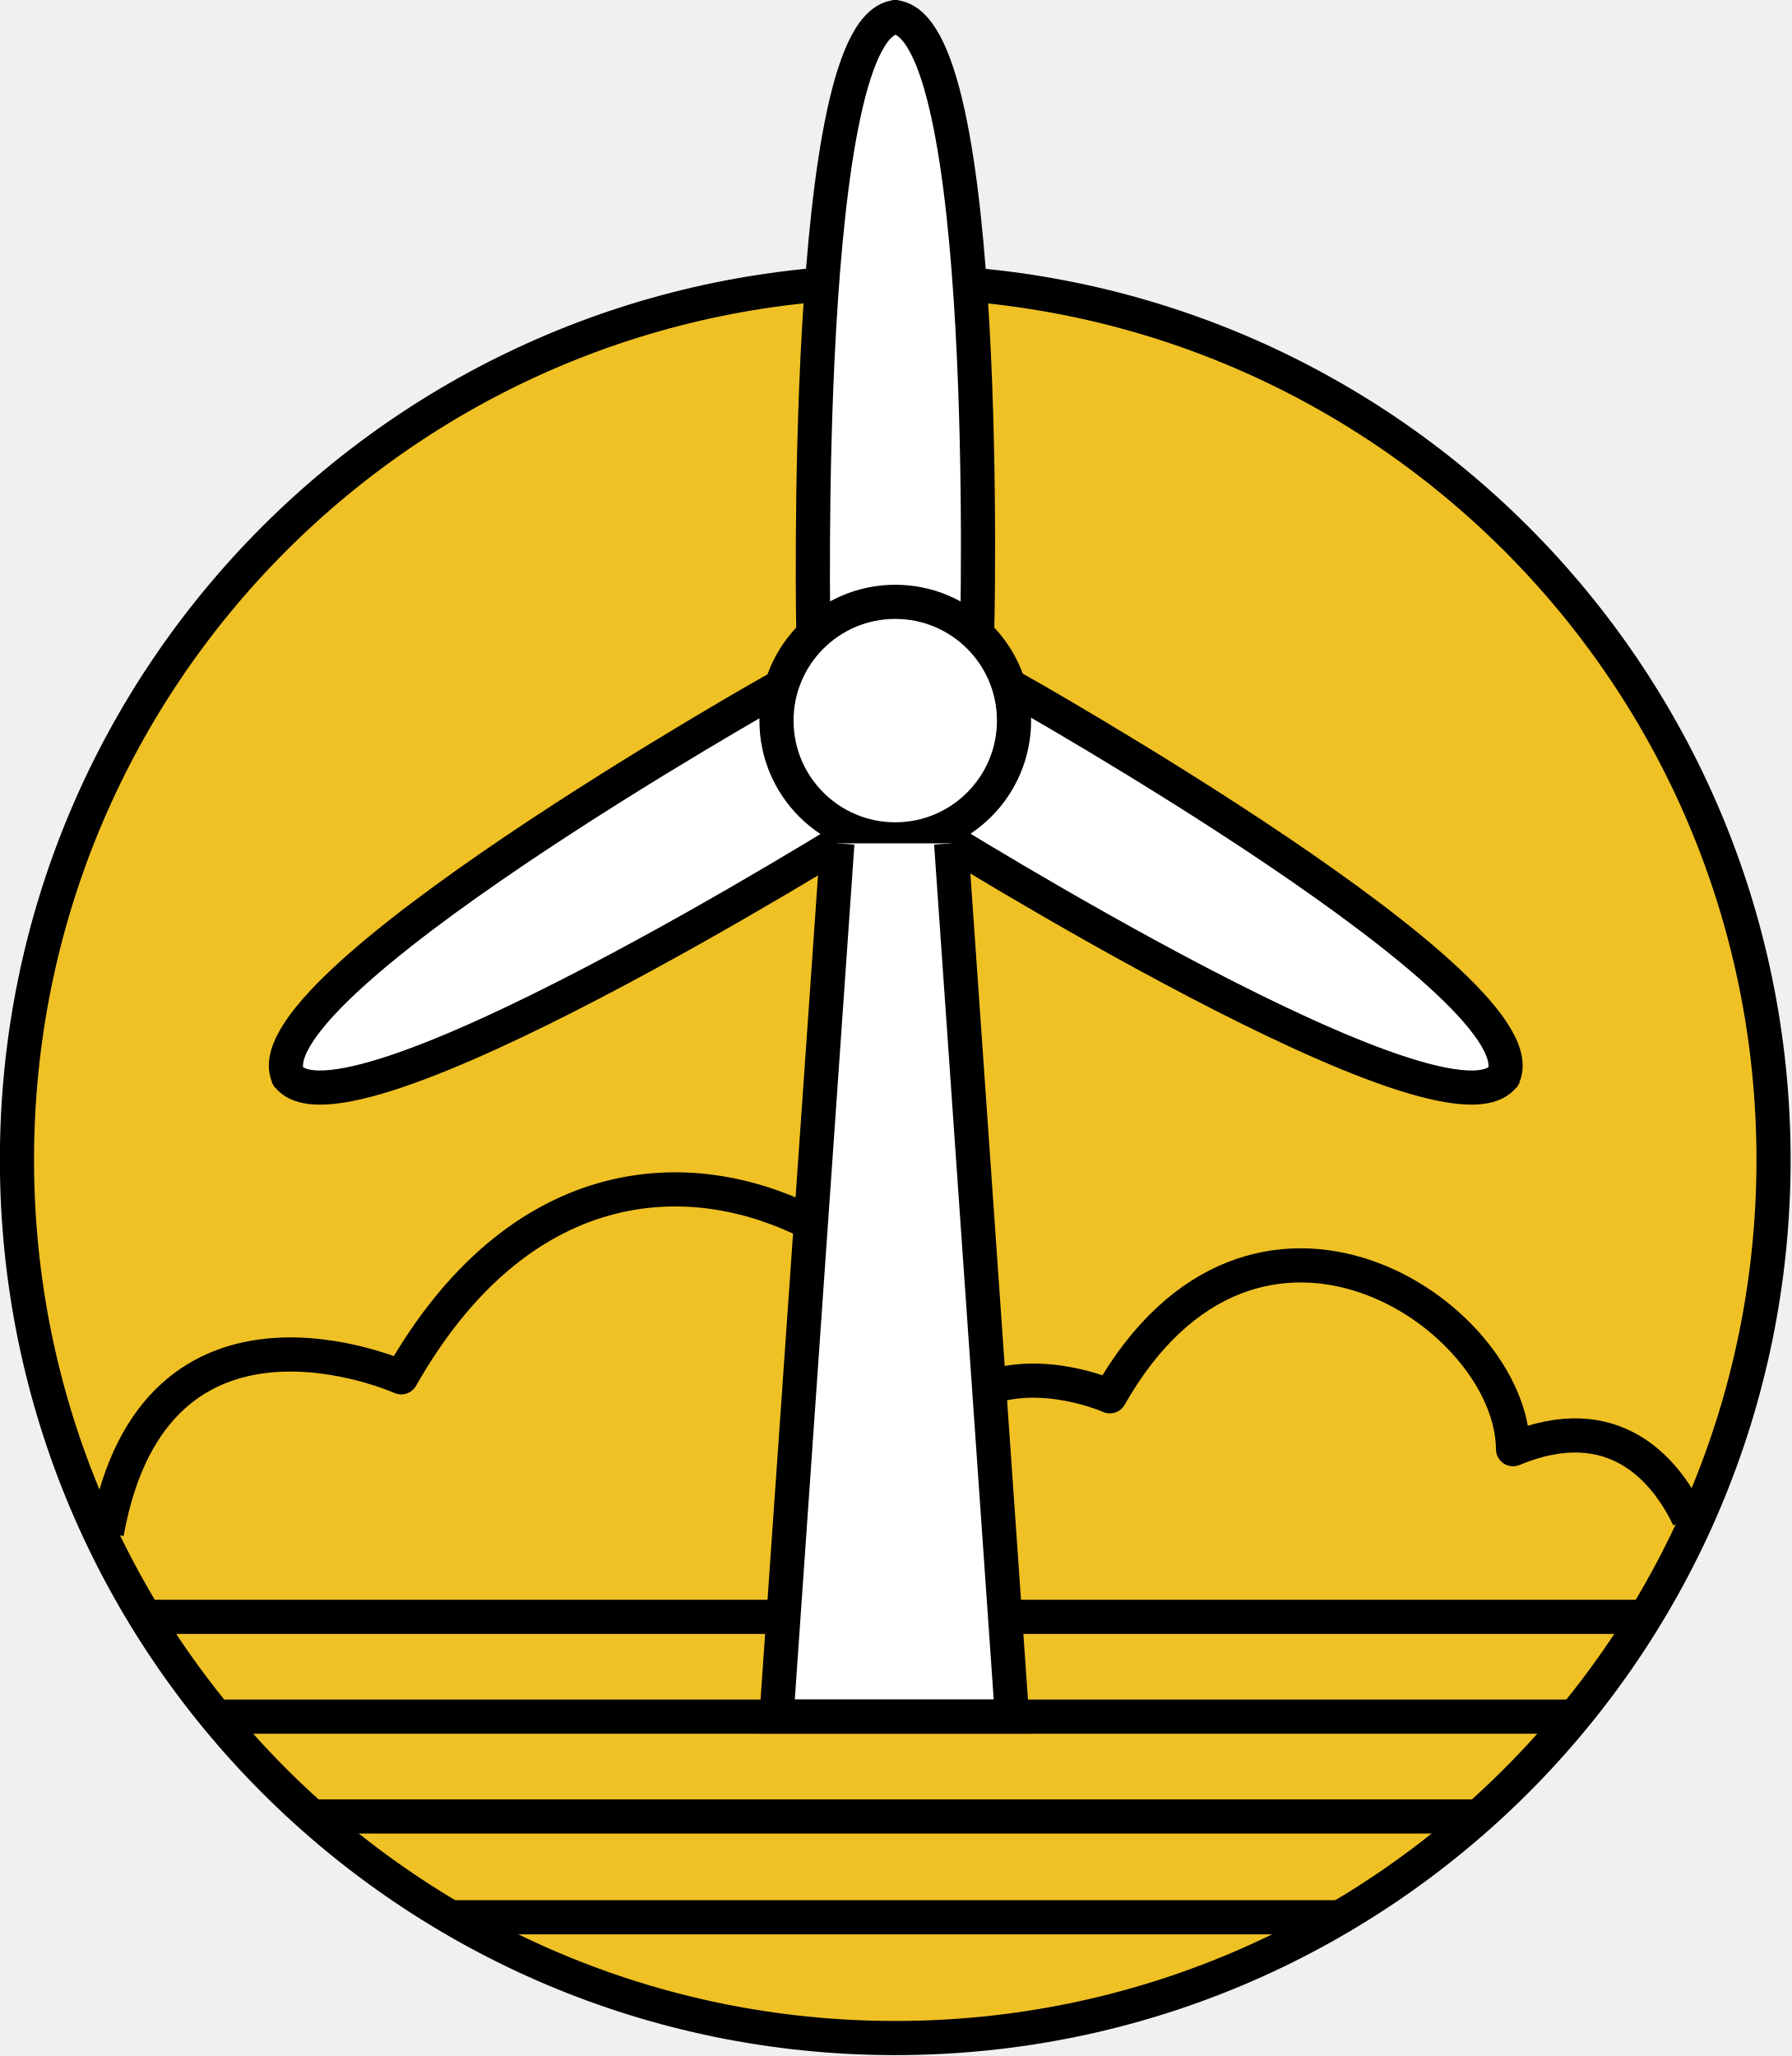
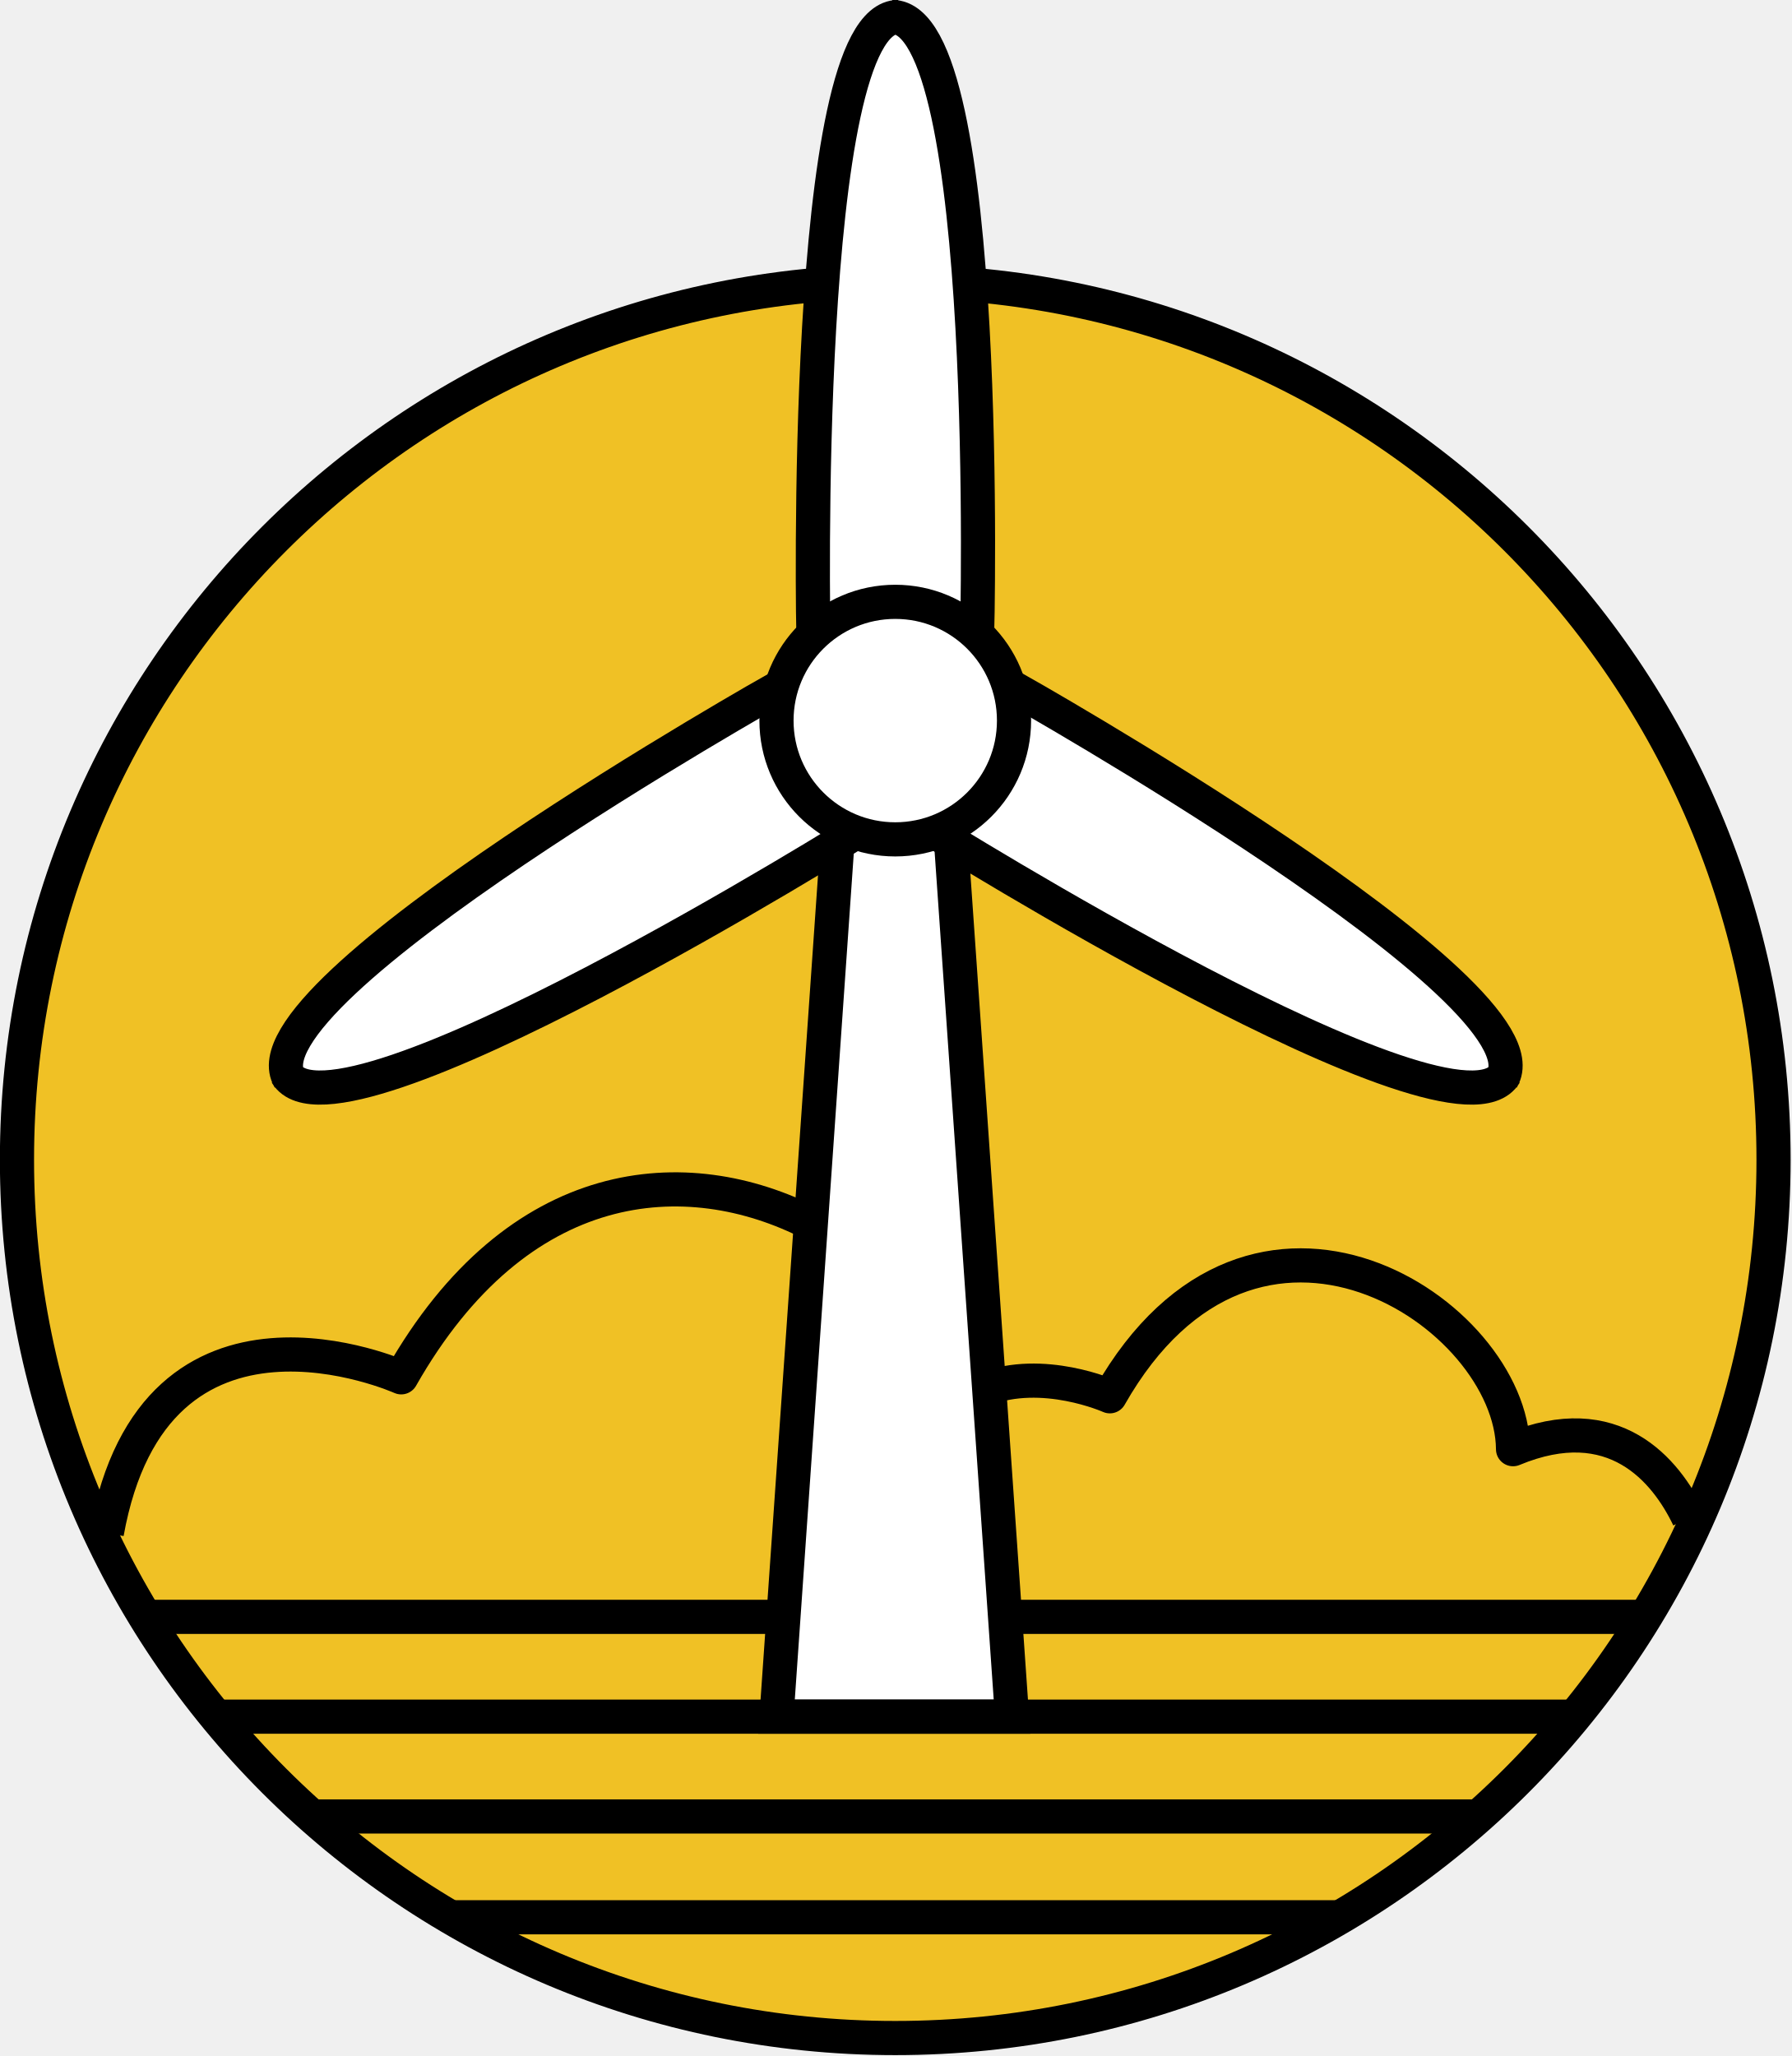
<svg xmlns="http://www.w3.org/2000/svg" width="179.5" height="206" viewBox="0 0 179.5 206">
  <style>
-     .spin {
-     animation: spin 5s infinite linear;
-     transform-origin: 89.7px 72.2px;
-     }
-     @keyframes spin {
-       to {
-       transform: rotate(360deg);
-       }
-     }
-     
- </style>
+     .spin{animation:spin 5s infinite linear;transform-origin:89.7px 72.2px}@keyframes spin{to{transform:rotate(360deg)}}
+   </style>
  <circle fill="#F0C125" stroke="#000" stroke-width="3.422" stroke-miterlimit="10" cx="89.7" cy="116.2" r="88" />
  <path fill="#F0C125" stroke="#000" stroke-width="3.422" stroke-miterlimit="10" d="M14.5 162h150.4" />
-   <path fill="#FFF" stroke="#000" stroke-width="3.422" stroke-miterlimit="10" d="M89.4 1.7c10.1 0 8.5 62.2 8.5 62.2H81.5S80.2 1.7 90 1.7M29 108.1c-5.2-8.7 49-39.2 49-39.2L86.4 83s-52.7 33-57.7 24.6M150.5 108.1c5.2-8.7-49-39.2-49-39.2L93.1 83s52.7 33 57.7 24.6" />
-   <circle fill="#FFF" stroke="#000" stroke-width="3.422" stroke-miterlimit="10" cx="89.7" cy="72.2" r="11.9" />
  <path fill="#FFF" stroke="#000" stroke-width="3.422" stroke-miterlimit="10" d="M95.3 84.5l6.1 87.5H77.8l6.1-87.5" />
  <path fill="#F0C125" stroke="#000" stroke-width="3.422" stroke-miterlimit="10" d="M22.4 172h135.3M31.3 182h116.3M45 192.1h89.4" />
-   <path fill="none" stroke="#000" stroke-width="3.422" stroke-linejoin="round" stroke-miterlimit="10" d="M81.3 122.6c-12.5-6.4-29.4-5.2-41.1 15.4 0 0-24.7-11.1-29.5 15.6M169.2 152.1c-2.3-4.8-7.5-11.1-17.6-6.9-.1-13.6-25.9-30.8-40.4-5.3 0 0-6.7-3-12.6-.7" />
+   <path fill="none" stroke="#000" stroke-width="3.422" stroke-linejoin="round" stroke-miterlimit="10" d="M81.3 122.6c-12.5-6.4-29.4-5.2-41.1 15.4 0 0-24.7-11.1-29.5 15.6m158.5-1.5c-2.3-4.8-7.5-11.1-17.6-6.9-.1-13.6-25.9-30.8-40.4-5.3 0 0-6.7-3-12.6-.7" />
+   <path fill="#FFF" stroke="#000" stroke-width="3.422" stroke-miterlimit="10" d="M89.4 1.7c10.1 0 8.5 62.2 8.5 62.2H81.5S80.2 1.7 90 1.7M29 108.1c-5.2-8.7 49-39.2 49-39.2L86.4 83s-52.7 33-57.7 24.6m121.8.5c5.2-8.7-49-39.2-49-39.2L93.1 83s52.7 33 57.7 24.6" />
+   <circle fill="#FFF" stroke="#000" stroke-width="3.422" stroke-miterlimit="10" cx="89.7" cy="72.2" r="11.9" />
</svg>
